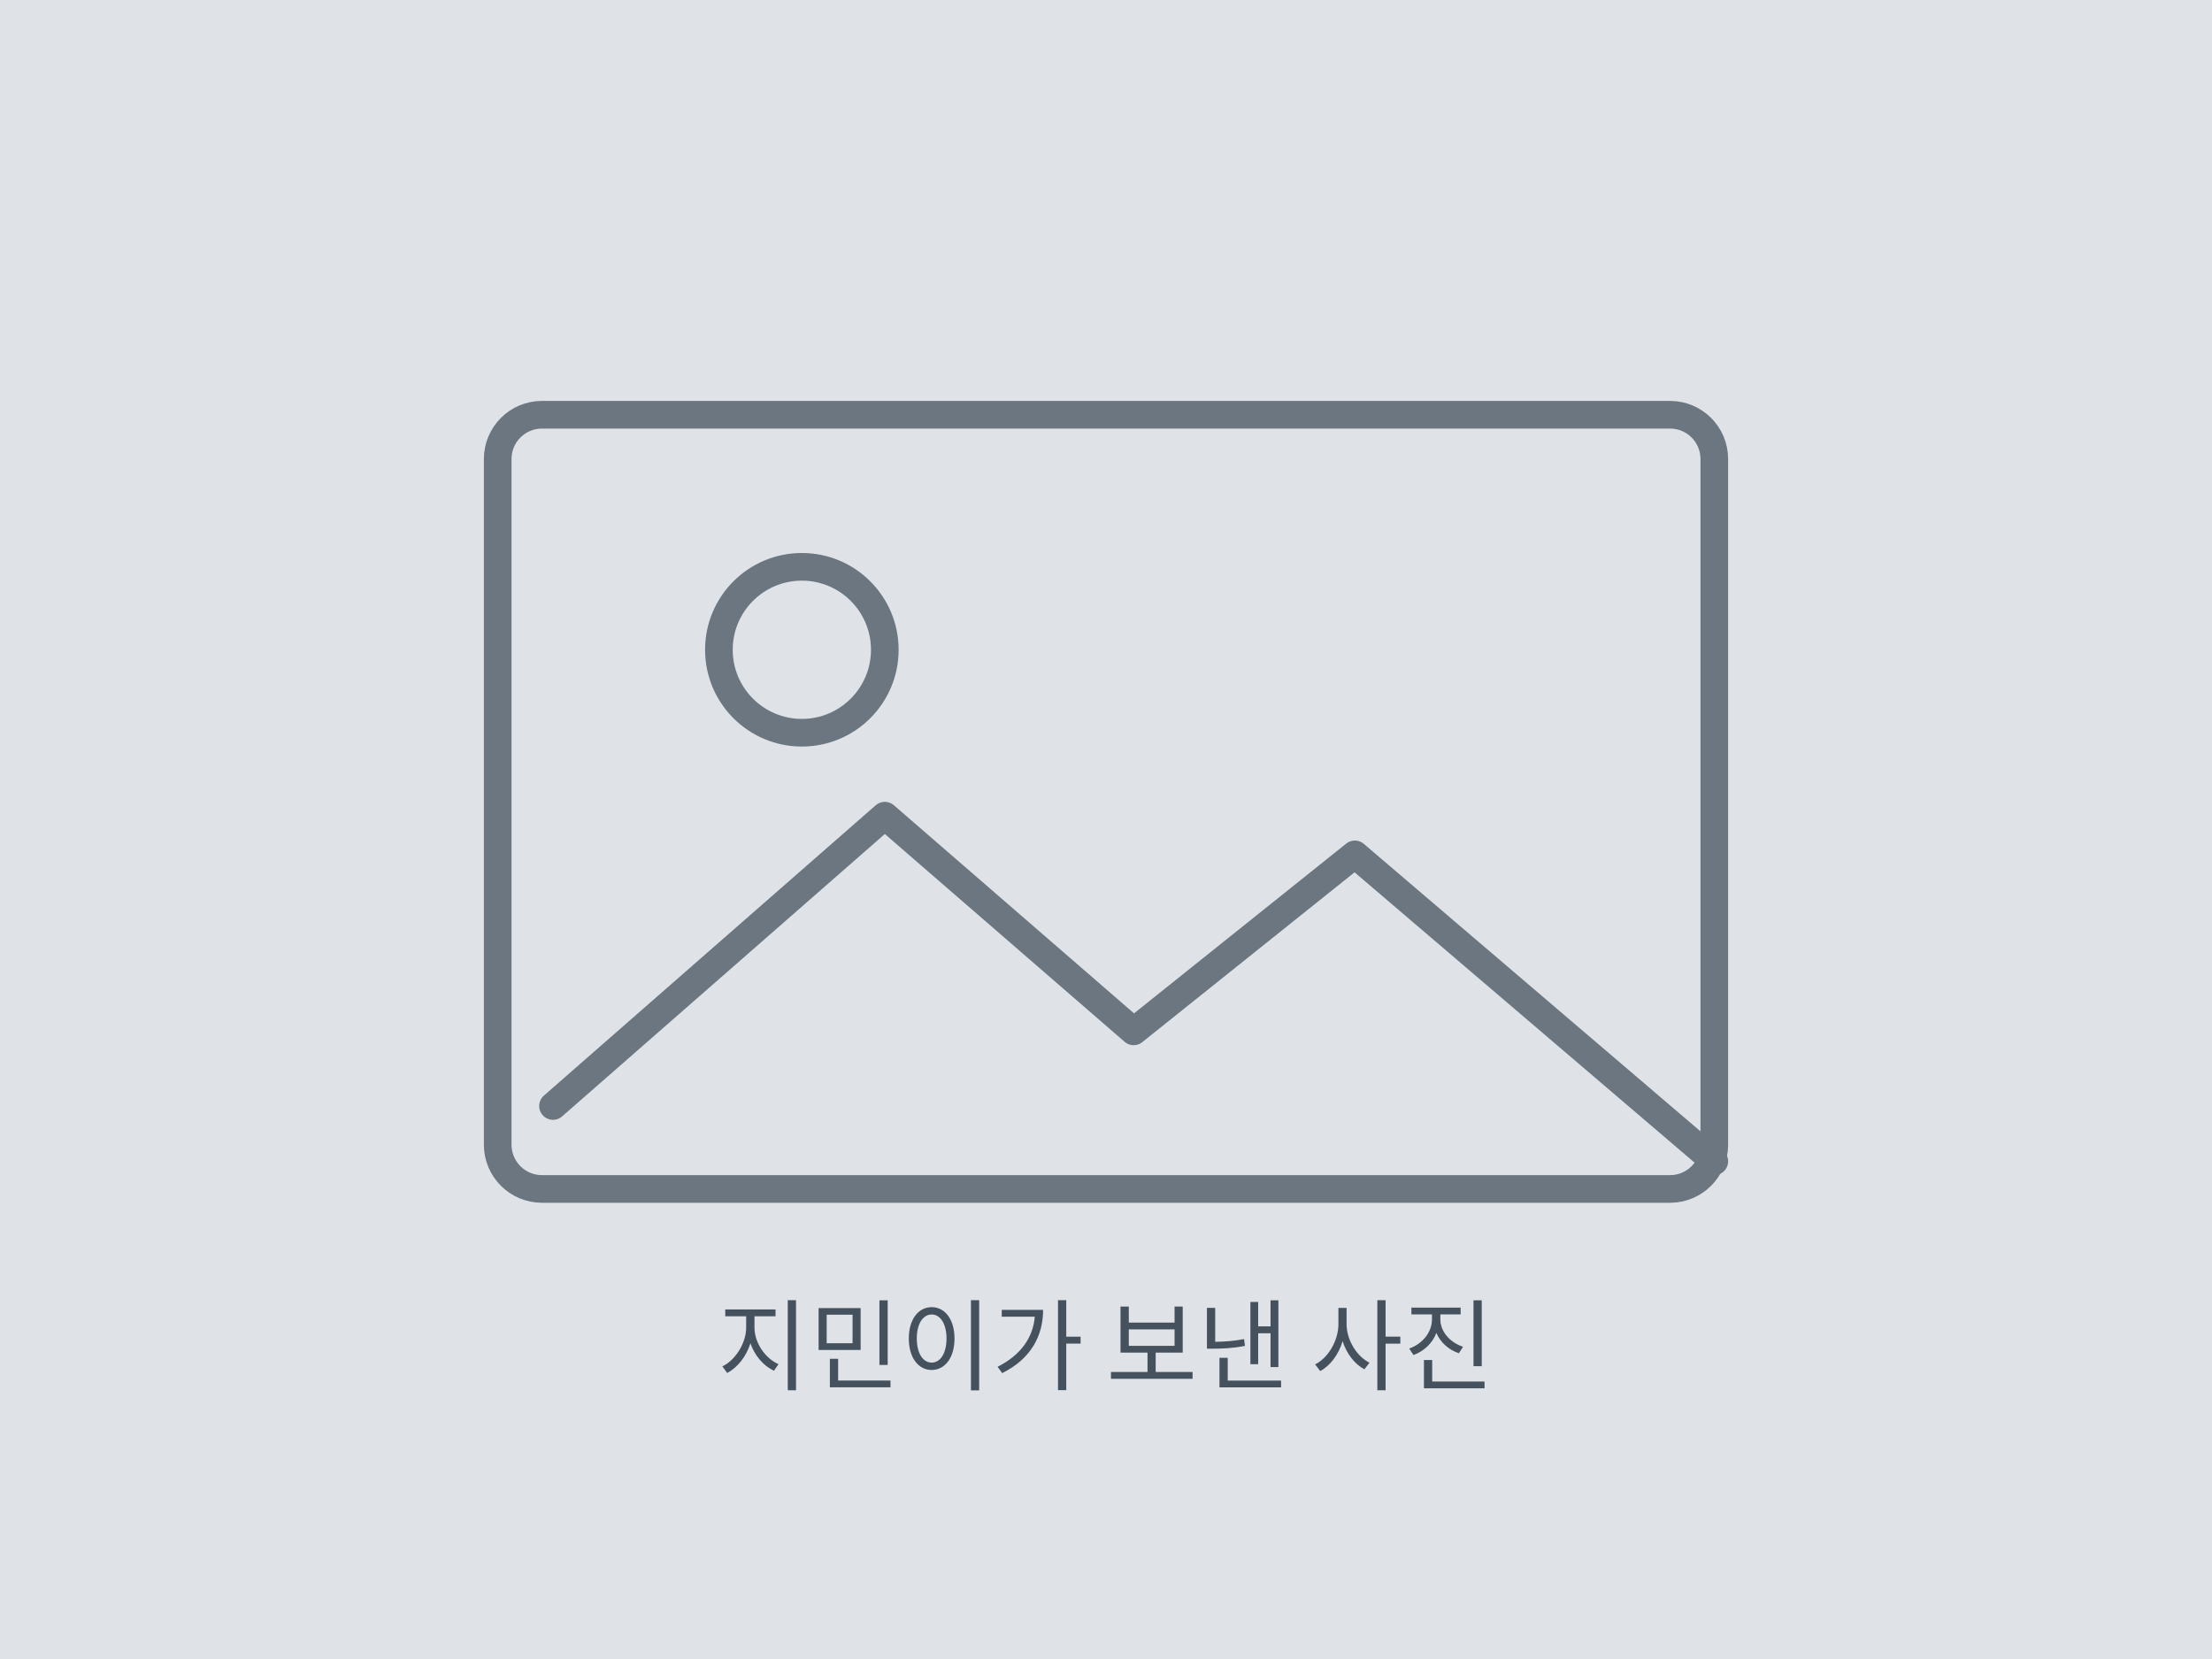
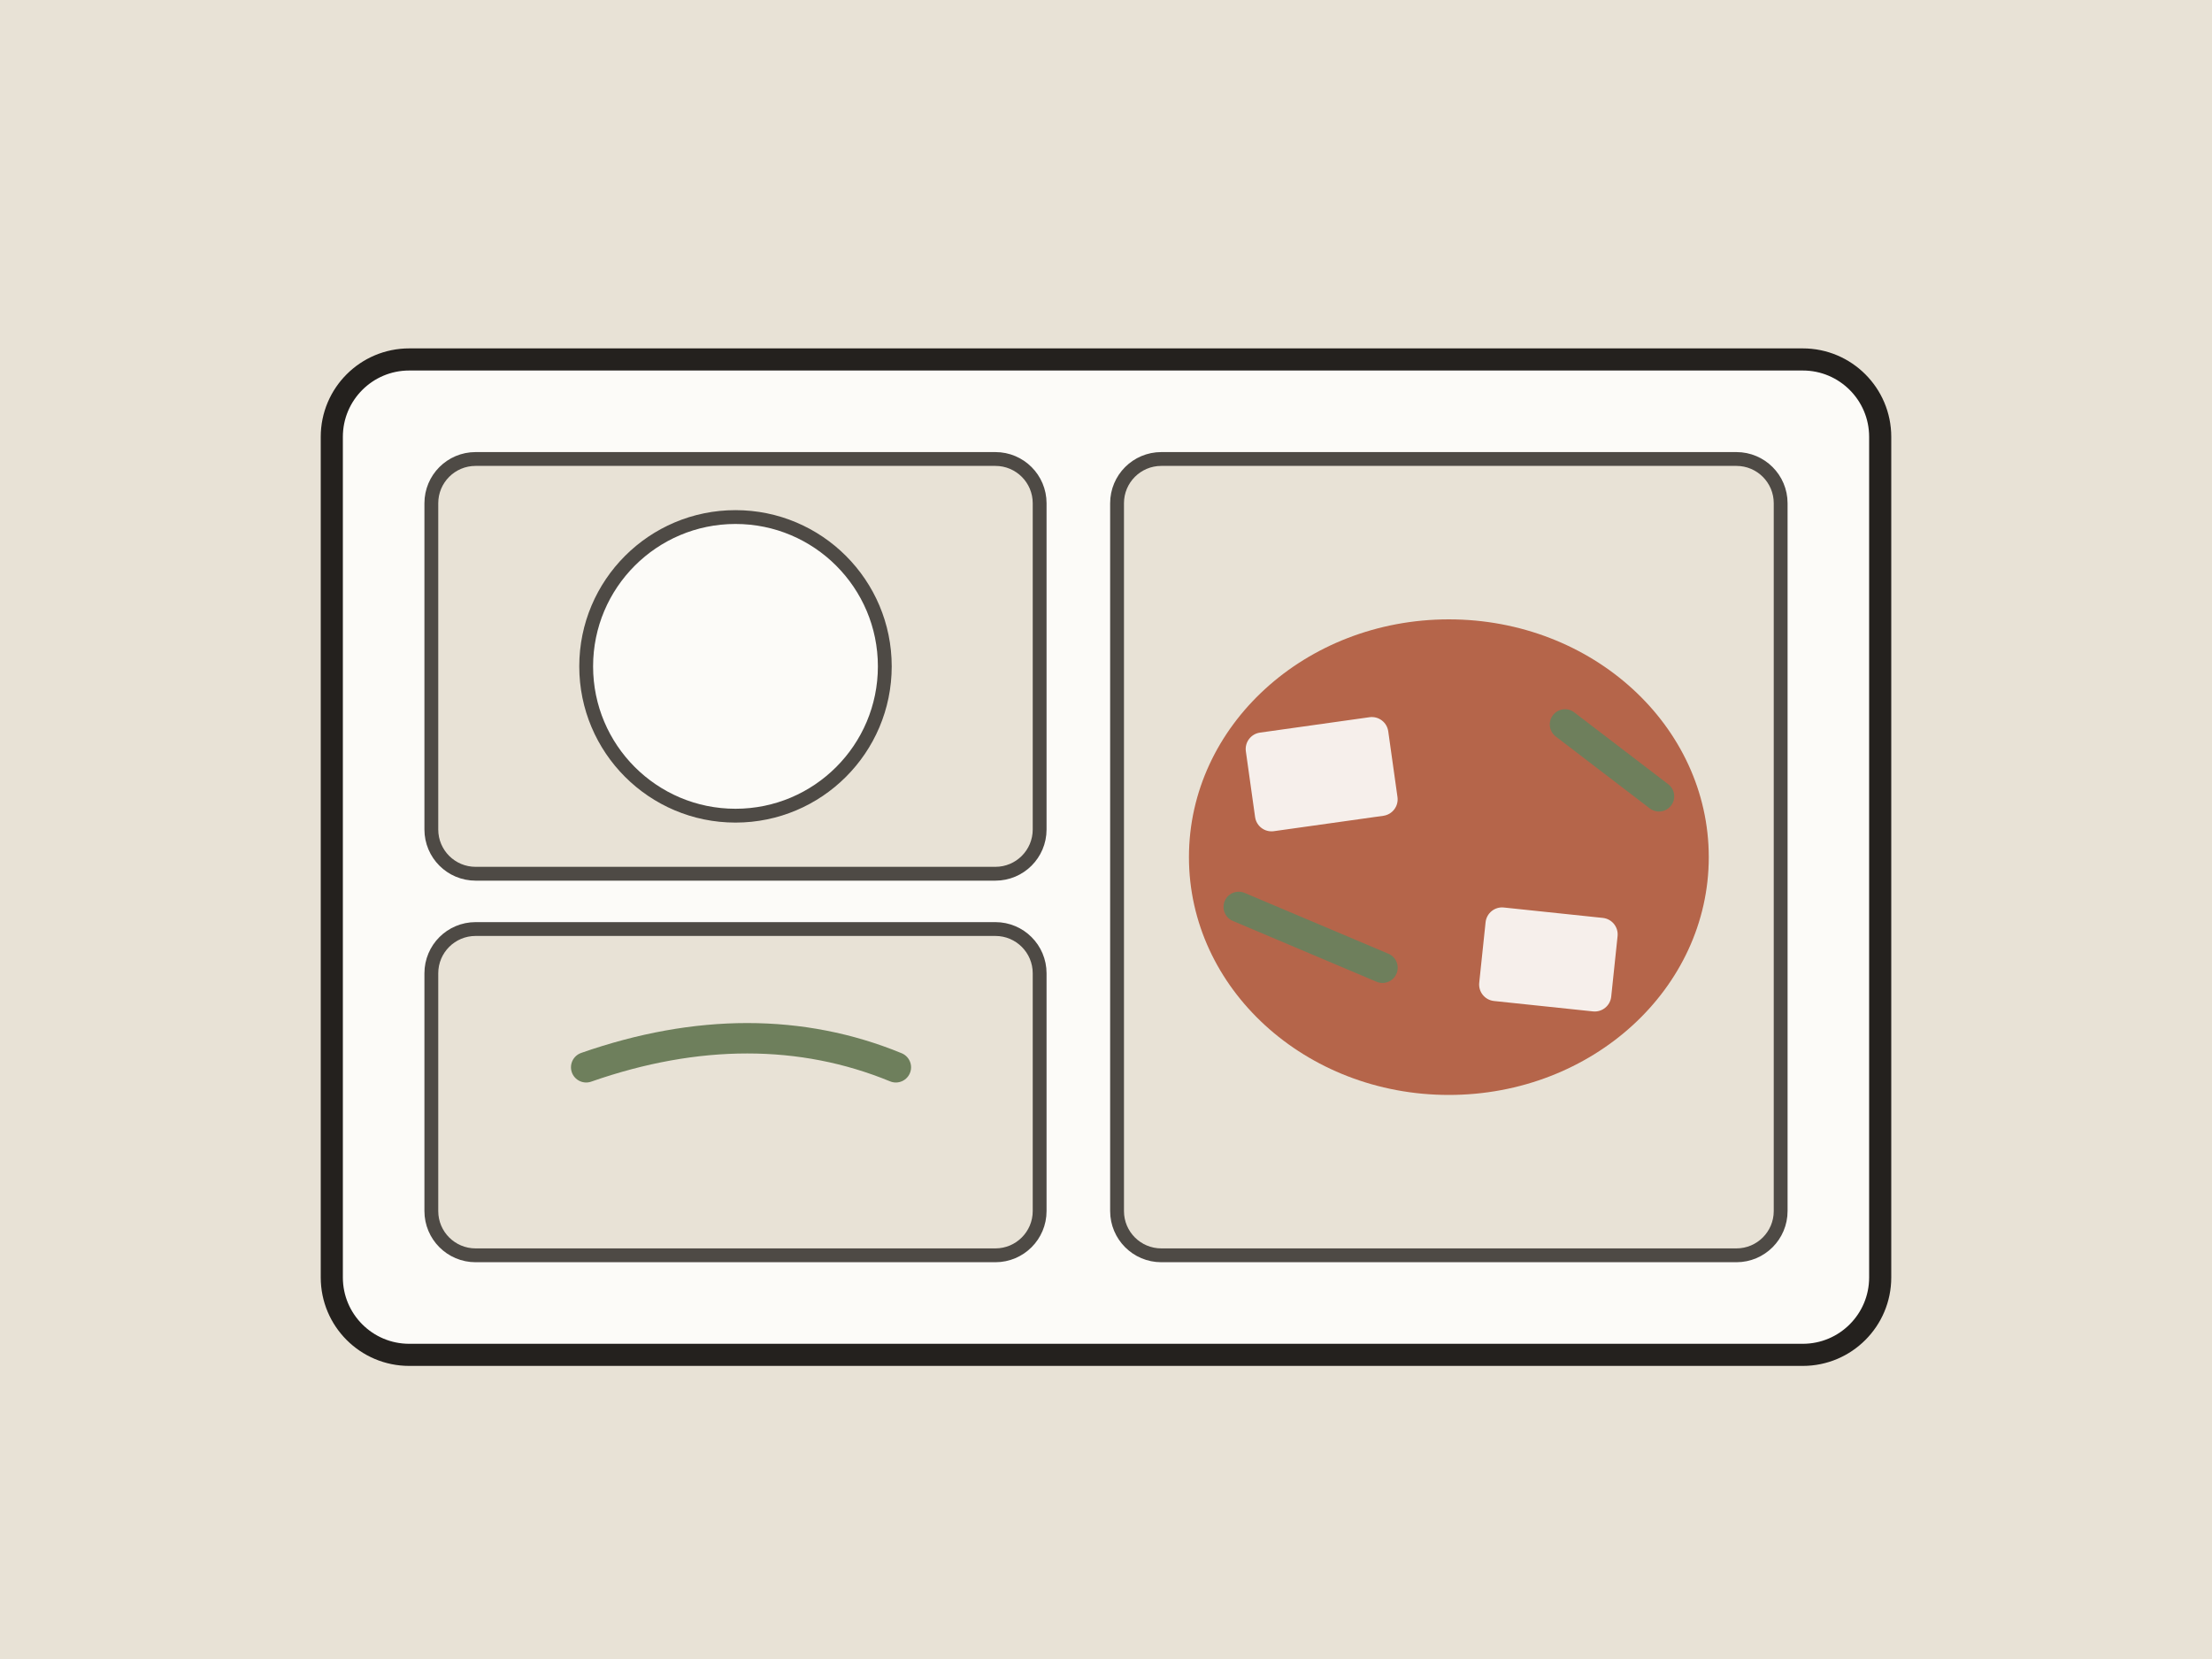
- <svg xmlns="http://www.w3.org/2000/svg" viewBox="0 0 800 600" width="800" height="600" role="img" aria-label="지민이가 보낸 사진 자리표시 그림">
-   <rect width="800" height="600" fill="#dfe3e7" />
-   <rect x="180" y="150" width="440" height="280" rx="16" fill="none" stroke="#6b7680" stroke-width="10" />
-   <circle cx="290" cy="235" r="30" fill="none" stroke="#6b7680" stroke-width="10" />
-   <path d="M200 400l120-105 90 78 80-64 130 111" fill="none" stroke="#6b7680" stroke-width="10" stroke-linecap="round" stroke-linejoin="round" />
-   <text x="400" y="500" text-anchor="middle" font-family="sans-serif" font-size="36" fill="#45525e">지민이가 보낸 사진</text>
+ <svg xmlns="http://www.w3.org/2000/svg" viewBox="0 0 800 600" width="800" height="600" role="img" aria-label="지민이가 보낸 사진">
+   <rect width="800" height="600" fill="#e8e2d6" />
+   <rect x="120" y="130" width="560" height="360" rx="28" fill="#fcfbf8" stroke="#24211e" stroke-width="8" />
+   <rect x="156" y="166" width="220" height="150" rx="16" fill="#e8e2d6" stroke="#4e4a45" stroke-width="5" />
+   <rect x="156" y="336" width="220" height="118" rx="16" fill="#e8e2d6" stroke="#4e4a45" stroke-width="5" />
+   <rect x="404" y="166" width="240" height="288" rx="16" fill="#e8e2d6" stroke="#4e4a45" stroke-width="5" />
+   <circle cx="266" cy="241" r="54" fill="#fcfbf8" stroke="#4e4a45" stroke-width="5" />
+   <ellipse cx="524" cy="310" rx="94" ry="86" fill="#b5654a" />
+   <rect x="452" y="262" width="52" height="36" rx="6" fill="#fcfbf8" opacity="0.92" transform="rotate(-8 478 280)" />
+   <rect x="536" y="330" width="48" height="34" rx="6" fill="#fcfbf8" opacity="0.92" transform="rotate(6 560 347)" />
+   <path d="M448 328l52 22M566 262l34 26" stroke="#6e7f5c" stroke-width="11" stroke-linecap="round" fill="none" />
+   <path d="M212 386c40-14 78-14 112 0" stroke="#6e7f5c" stroke-width="11" stroke-linecap="round" fill="none" />
</svg>
